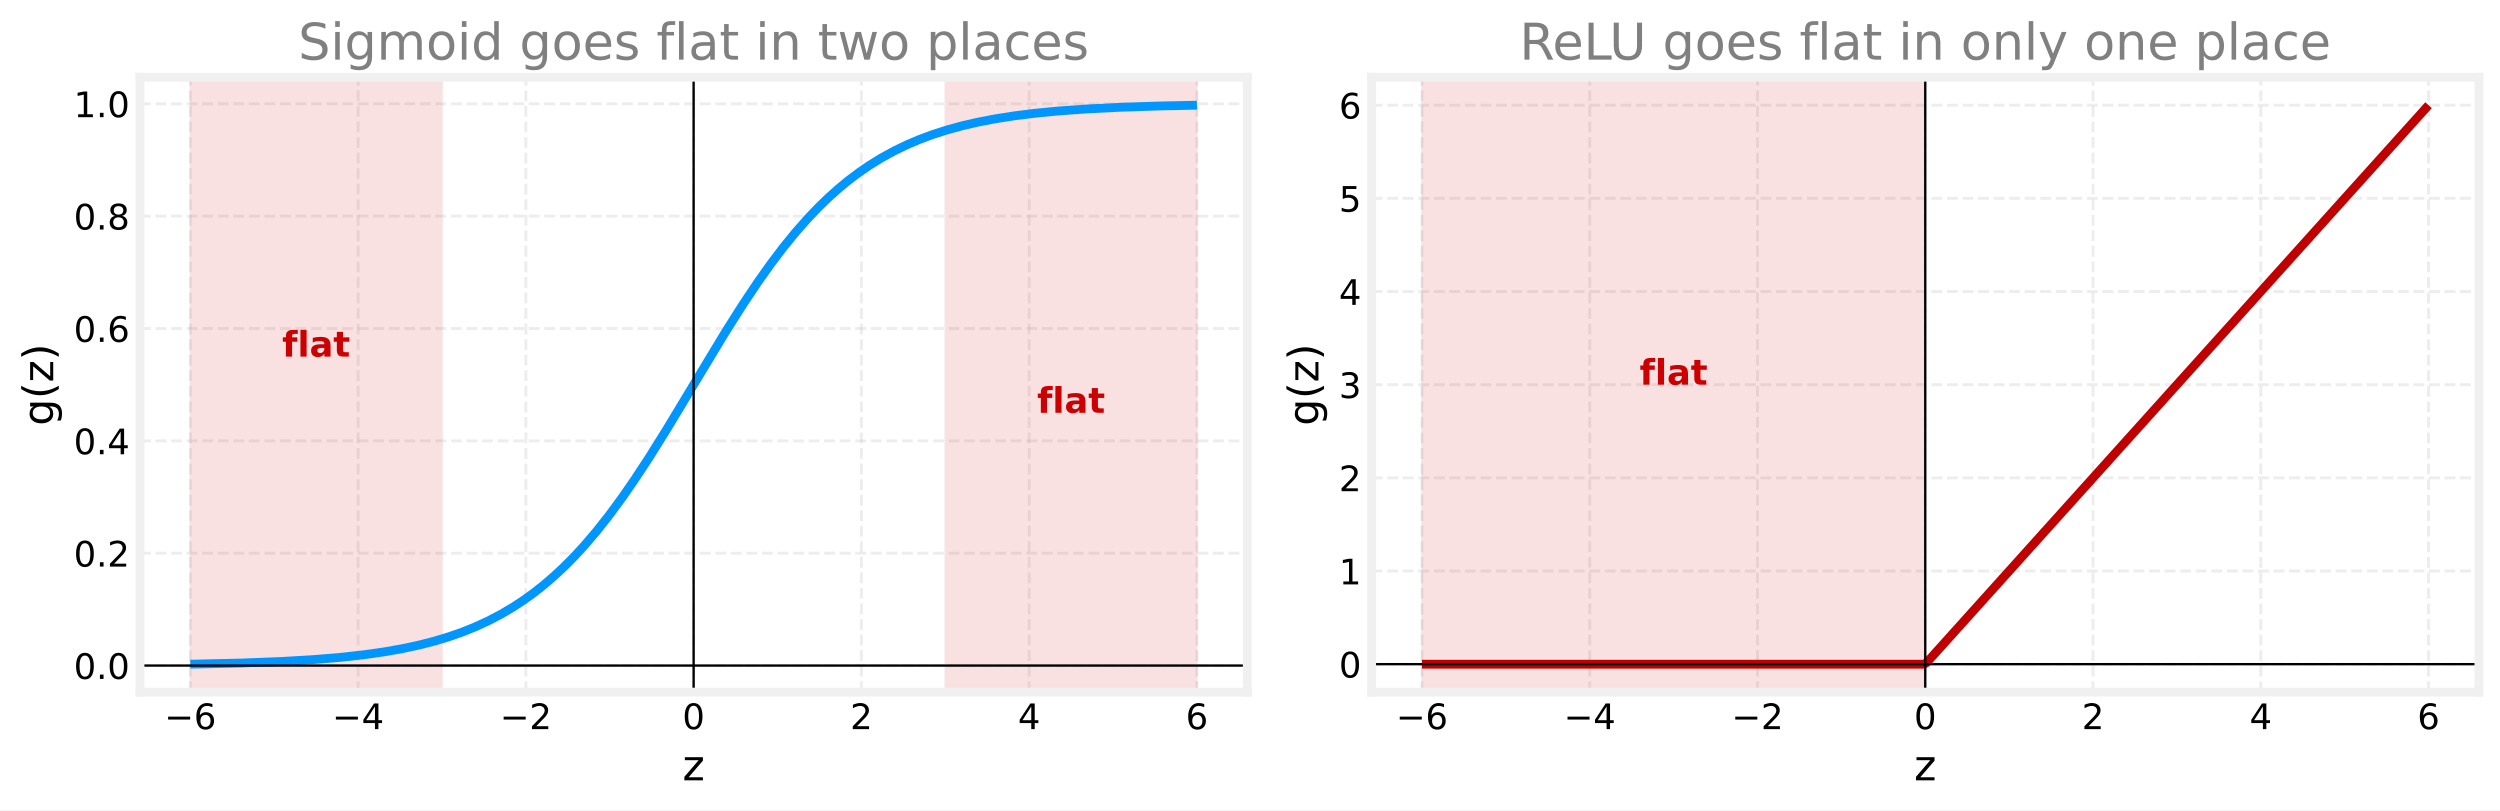
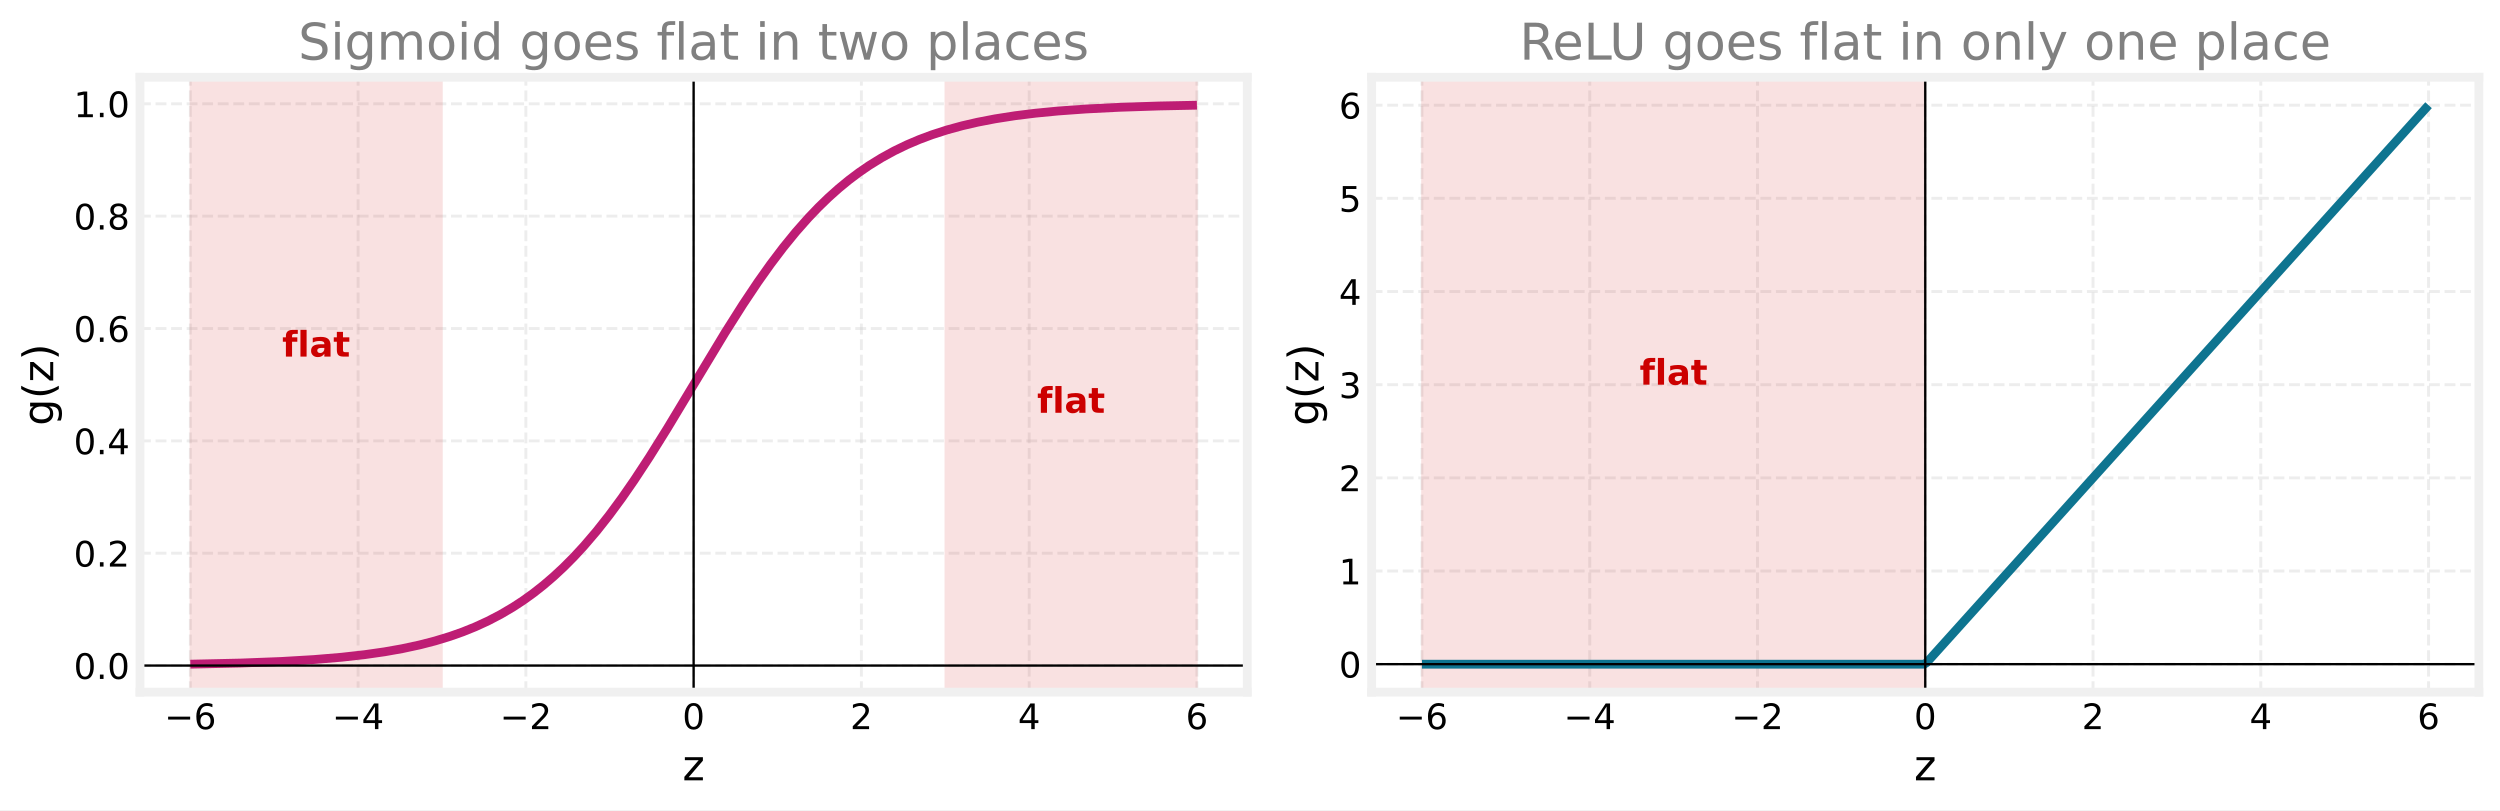
<svg xmlns="http://www.w3.org/2000/svg" xmlns:xlink="http://www.w3.org/1999/xlink" width="852.125pt" height="276.16pt" viewBox="0 0 852.125 276.16" version="1.1">
  <defs>
    <style type="text/css">*{stroke-linejoin: round; stroke-linecap: butt}</style>
  </defs>
  <g id="figure_1">
    <g id="patch_1">
      <path d="M 0 276.16  L 852.125 276.16  L 852.125 0  L 0 0  z " style="fill: #ffffff" />
    </g>
    <g id="axes_1">
      <g id="patch_2">
        <path d="M 47.72 235.91  L 425.124 235.91  L 425.124 26.33  L 47.72 26.33  z " style="fill: #ffffff" />
      </g>
      <g id="matplotlib.axis_1">
        <g id="xtick_1">
          <g id="line2d_1">
-             <path d="M 64.875 235.91  L 64.875 26.33  " clip-path="url(#pe3b5e16423)" style="fill: none; stroke-dasharray: 3.7,1.6; stroke-dashoffset: 0; stroke: #cbcbcb; stroke-opacity: 0.35" />
+             <path d="M 64.875 235.91  L 64.875 26.33  " clip-path="url(#p04b7f14008)" style="fill: none; stroke-dasharray: 3.7,1.6; stroke-dashoffset: 0; stroke: #cbcbcb; stroke-opacity: 0.35" />
          </g>
          <g id="line2d_2" />
          <g id="text_1">
            <g transform="translate(56.02965 248.5282) scale(0.12 -0.12)">
              <defs>
                <path id="DejaVuSans-2212" d="M 678 2272  L 4684 2272  L 4684 1741  L 678 1741  L 678 2272  z " transform="scale(0.015625)" />
                <path id="DejaVuSans-36" d="M 2113 2584  Q 1688 2584 1439 2293  Q 1191 2003 1191 1497  Q 1191 994 1439 701  Q 1688 409 2113 409  Q 2538 409 2786 701  Q 3034 994 3034 1497  Q 3034 2003 2786 2293  Q 2538 2584 2113 2584  z M 3366 4563  L 3366 3988  Q 3128 4100 2886 4159  Q 2644 4219 2406 4219  Q 1781 4219 1451 3797  Q 1122 3375 1075 2522  Q 1259 2794 1537 2939  Q 1816 3084 2150 3084  Q 2853 3084 3261 2657  Q 3669 2231 3669 1497  Q 3669 778 3244 343  Q 2819 -91 2113 -91  Q 1303 -91 875 529  Q 447 1150 447 2328  Q 447 3434 972 4092  Q 1497 4750 2381 4750  Q 2619 4750 2861 4703  Q 3103 4656 3366 4563  z " transform="scale(0.015625)" />
              </defs>
              <use xlink:href="#DejaVuSans-2212" />
              <use xlink:href="#DejaVuSans-36" transform="translate(83.78906 0)" />
            </g>
          </g>
        </g>
        <g id="xtick_2">
          <g id="line2d_3">
-             <path d="M 122.057 235.91  L 122.057 26.33  " clip-path="url(#pe3b5e16423)" style="fill: none; stroke-dasharray: 3.7,1.6; stroke-dashoffset: 0; stroke: #cbcbcb; stroke-opacity: 0.35" />
+             <path d="M 122.057 235.91  L 122.057 26.33  " clip-path="url(#p04b7f14008)" style="fill: none; stroke-dasharray: 3.7,1.6; stroke-dashoffset: 0; stroke: #cbcbcb; stroke-opacity: 0.35" />
          </g>
          <g id="line2d_4" />
          <g id="text_2">
            <g transform="translate(113.212 248.5282) scale(0.12 -0.12)">
              <defs>
                <path id="DejaVuSans-34" d="M 2419 4116  L 825 1625  L 2419 1625  L 2419 4116  z M 2253 4666  L 3047 4666  L 3047 1625  L 3713 1625  L 3713 1100  L 3047 1100  L 3047 0  L 2419 0  L 2419 1100  L 313 1100  L 313 1709  L 2253 4666  z " transform="scale(0.015625)" />
              </defs>
              <use xlink:href="#DejaVuSans-2212" />
              <use xlink:href="#DejaVuSans-34" transform="translate(83.78906 0)" />
            </g>
          </g>
        </g>
        <g id="xtick_3">
          <g id="line2d_5">
-             <path d="M 179.24 235.91  L 179.24 26.33  " clip-path="url(#pe3b5e16423)" style="fill: none; stroke-dasharray: 3.7,1.6; stroke-dashoffset: 0; stroke: #cbcbcb; stroke-opacity: 0.35" />
+             <path d="M 179.24 235.91  L 179.24 26.33  " clip-path="url(#p04b7f14008)" style="fill: none; stroke-dasharray: 3.7,1.6; stroke-dashoffset: 0; stroke: #cbcbcb; stroke-opacity: 0.35" />
          </g>
          <g id="line2d_6" />
          <g id="text_3">
            <g transform="translate(170.3944 248.5282) scale(0.12 -0.12)">
              <defs>
                <path id="DejaVuSans-32" d="M 1228 531  L 3431 531  L 3431 0  L 469 0  L 469 531  Q 828 903 1448 1529  Q 2069 2156 2228 2338  Q 2531 2678 2651 2914  Q 2772 3150 2772 3378  Q 2772 3750 2511 3984  Q 2250 4219 1831 4219  Q 1534 4219 1204 4116  Q 875 4013 500 3803  L 500 4441  Q 881 4594 1212 4672  Q 1544 4750 1819 4750  Q 2544 4750 2975 4387  Q 3406 4025 3406 3419  Q 3406 3131 3298 2873  Q 3191 2616 2906 2266  Q 2828 2175 2409 1742  Q 1991 1309 1228 531  z " transform="scale(0.015625)" />
              </defs>
              <use xlink:href="#DejaVuSans-2212" />
              <use xlink:href="#DejaVuSans-32" transform="translate(83.78906 0)" />
            </g>
          </g>
        </g>
        <g id="xtick_4">
          <g id="line2d_7">
-             <path d="M 236.422 235.91  L 236.422 26.33  " clip-path="url(#pe3b5e16423)" style="fill: none; stroke-dasharray: 3.7,1.6; stroke-dashoffset: 0; stroke: #cbcbcb; stroke-opacity: 0.35" />
+             <path d="M 236.422 235.91  L 236.422 26.33  " clip-path="url(#p04b7f14008)" style="fill: none; stroke-dasharray: 3.7,1.6; stroke-dashoffset: 0; stroke: #cbcbcb; stroke-opacity: 0.35" />
          </g>
          <g id="line2d_8" />
          <g id="text_4">
            <g transform="translate(232.6046 248.5282) scale(0.12 -0.12)">
              <defs>
                <path id="DejaVuSans-30" d="M 2034 4250  Q 1547 4250 1301 3770  Q 1056 3291 1056 2328  Q 1056 1369 1301 889  Q 1547 409 2034 409  Q 2525 409 2770 889  Q 3016 1369 3016 2328  Q 3016 3291 2770 3770  Q 2525 4250 2034 4250  z M 2034 4750  Q 2819 4750 3233 4129  Q 3647 3509 3647 2328  Q 3647 1150 3233 529  Q 2819 -91 2034 -91  Q 1250 -91 836 529  Q 422 1150 422 2328  Q 422 3509 836 4129  Q 1250 4750 2034 4750  z " transform="scale(0.015625)" />
              </defs>
              <use xlink:href="#DejaVuSans-30" />
            </g>
          </g>
        </g>
        <g id="xtick_5">
          <g id="line2d_9">
-             <path d="M 293.605 235.91  L 293.605 26.33  " clip-path="url(#pe3b5e16423)" style="fill: none; stroke-dasharray: 3.7,1.6; stroke-dashoffset: 0; stroke: #cbcbcb; stroke-opacity: 0.35" />
+             <path d="M 293.605 235.91  L 293.605 26.33  " clip-path="url(#p04b7f14008)" style="fill: none; stroke-dasharray: 3.7,1.6; stroke-dashoffset: 0; stroke: #cbcbcb; stroke-opacity: 0.35" />
          </g>
          <g id="line2d_10" />
          <g id="text_5">
            <g transform="translate(289.787 248.5282) scale(0.12 -0.12)">
              <use xlink:href="#DejaVuSans-32" />
            </g>
          </g>
        </g>
        <g id="xtick_6">
          <g id="line2d_11">
-             <path d="M 350.787 235.91  L 350.787 26.33  " clip-path="url(#pe3b5e16423)" style="fill: none; stroke-dasharray: 3.7,1.6; stroke-dashoffset: 0; stroke: #cbcbcb; stroke-opacity: 0.35" />
+             <path d="M 350.787 235.91  L 350.787 26.33  " clip-path="url(#p04b7f14008)" style="fill: none; stroke-dasharray: 3.7,1.6; stroke-dashoffset: 0; stroke: #cbcbcb; stroke-opacity: 0.35" />
          </g>
          <g id="line2d_12" />
          <g id="text_6">
            <g transform="translate(346.9694 248.5282) scale(0.12 -0.12)">
              <use xlink:href="#DejaVuSans-34" />
            </g>
          </g>
        </g>
        <g id="xtick_7">
          <g id="line2d_13">
-             <path d="M 407.969 235.91  L 407.969 26.33  " clip-path="url(#pe3b5e16423)" style="fill: none; stroke-dasharray: 3.7,1.6; stroke-dashoffset: 0; stroke: #cbcbcb; stroke-opacity: 0.35" />
+             <path d="M 407.969 235.91  L 407.969 26.33  " clip-path="url(#p04b7f14008)" style="fill: none; stroke-dasharray: 3.7,1.6; stroke-dashoffset: 0; stroke: #cbcbcb; stroke-opacity: 0.35" />
          </g>
          <g id="line2d_14" />
          <g id="text_7">
            <g transform="translate(404.1518 248.5282) scale(0.12 -0.12)">
              <use xlink:href="#DejaVuSans-36" />
            </g>
          </g>
        </g>
        <g id="text_8">
          <g transform="translate(232.6432 265.9656) scale(0.144 -0.144)">
            <defs>
              <path id="DejaVuSans-7a" d="M 353 3500  L 3084 3500  L 3084 2975  L 922 459  L 3084 459  L 3084 0  L 275 0  L 275 525  L 2438 3041  L 353 3041  L 353 3500  z " transform="scale(0.015625)" />
            </defs>
            <use xlink:href="#DejaVuSans-7a" />
          </g>
        </g>
      </g>
      <g id="matplotlib.axis_2">
        <g id="ytick_1">
          <g id="line2d_15">
-             <path d="M 47.72 226.857  L 425.124 226.857  " clip-path="url(#pe3b5e16423)" style="fill: none; stroke-dasharray: 3.7,1.6; stroke-dashoffset: 0; stroke: #cbcbcb; stroke-opacity: 0.35" />
+             <path d="M 47.72 226.857  L 425.124 226.857  " clip-path="url(#p04b7f14008)" style="fill: none; stroke-dasharray: 3.7,1.6; stroke-dashoffset: 0; stroke: #cbcbcb; stroke-opacity: 0.35" />
          </g>
          <g id="line2d_16" />
          <g id="text_9">
            <g transform="translate(25.1365 231.4162) scale(0.12 -0.12)">
              <defs>
                <path id="DejaVuSans-2e" d="M 684 794  L 1344 794  L 1344 0  L 684 0  L 684 794  z " transform="scale(0.015625)" />
              </defs>
              <use xlink:href="#DejaVuSans-30" />
              <use xlink:href="#DejaVuSans-2e" transform="translate(63.62305 0)" />
              <use xlink:href="#DejaVuSans-30" transform="translate(95.41016 0)" />
            </g>
          </g>
        </g>
        <g id="ytick_2">
          <g id="line2d_17">
-             <path d="M 47.72 188.562  L 425.124 188.562  " clip-path="url(#pe3b5e16423)" style="fill: none; stroke-dasharray: 3.7,1.6; stroke-dashoffset: 0; stroke: #cbcbcb; stroke-opacity: 0.35" />
+             <path d="M 47.72 188.562  L 425.124 188.562  " clip-path="url(#p04b7f14008)" style="fill: none; stroke-dasharray: 3.7,1.6; stroke-dashoffset: 0; stroke: #cbcbcb; stroke-opacity: 0.35" />
          </g>
          <g id="line2d_18" />
          <g id="text_10">
            <g transform="translate(25.1365 193.1214) scale(0.12 -0.12)">
              <use xlink:href="#DejaVuSans-30" />
              <use xlink:href="#DejaVuSans-2e" transform="translate(63.62305 0)" />
              <use xlink:href="#DejaVuSans-32" transform="translate(95.41016 0)" />
            </g>
          </g>
        </g>
        <g id="ytick_3">
          <g id="line2d_19">
-             <path d="M 47.72 150.268  L 425.124 150.268  " clip-path="url(#pe3b5e16423)" style="fill: none; stroke-dasharray: 3.7,1.6; stroke-dashoffset: 0; stroke: #cbcbcb; stroke-opacity: 0.35" />
+             <path d="M 47.72 150.268  L 425.124 150.268  " clip-path="url(#p04b7f14008)" style="fill: none; stroke-dasharray: 3.7,1.6; stroke-dashoffset: 0; stroke: #cbcbcb; stroke-opacity: 0.35" />
          </g>
          <g id="line2d_20" />
          <g id="text_11">
            <g transform="translate(25.1365 154.8266) scale(0.12 -0.12)">
              <use xlink:href="#DejaVuSans-30" />
              <use xlink:href="#DejaVuSans-2e" transform="translate(63.62305 0)" />
              <use xlink:href="#DejaVuSans-34" transform="translate(95.41016 0)" />
            </g>
          </g>
        </g>
        <g id="ytick_4">
          <g id="line2d_21">
-             <path d="M 47.72 111.973  L 425.124 111.973  " clip-path="url(#pe3b5e16423)" style="fill: none; stroke-dasharray: 3.7,1.6; stroke-dashoffset: 0; stroke: #cbcbcb; stroke-opacity: 0.35" />
+             <path d="M 47.72 111.973  L 425.124 111.973  " clip-path="url(#p04b7f14008)" style="fill: none; stroke-dasharray: 3.7,1.6; stroke-dashoffset: 0; stroke: #cbcbcb; stroke-opacity: 0.35" />
          </g>
          <g id="line2d_22" />
          <g id="text_12">
            <g transform="translate(25.1365 116.5317) scale(0.12 -0.12)">
              <use xlink:href="#DejaVuSans-30" />
              <use xlink:href="#DejaVuSans-2e" transform="translate(63.62305 0)" />
              <use xlink:href="#DejaVuSans-36" transform="translate(95.41016 0)" />
            </g>
          </g>
        </g>
        <g id="ytick_5">
          <g id="line2d_23">
-             <path d="M 47.72 73.678  L 425.124 73.678  " clip-path="url(#pe3b5e16423)" style="fill: none; stroke-dasharray: 3.7,1.6; stroke-dashoffset: 0; stroke: #cbcbcb; stroke-opacity: 0.35" />
+             <path d="M 47.72 73.678  L 425.124 73.678  " clip-path="url(#p04b7f14008)" style="fill: none; stroke-dasharray: 3.7,1.6; stroke-dashoffset: 0; stroke: #cbcbcb; stroke-opacity: 0.35" />
          </g>
          <g id="line2d_24" />
          <g id="text_13">
            <g transform="translate(25.1365 78.23691) scale(0.12 -0.12)">
              <defs>
                <path id="DejaVuSans-38" d="M 2034 2216  Q 1584 2216 1326 1975  Q 1069 1734 1069 1313  Q 1069 891 1326 650  Q 1584 409 2034 409  Q 2484 409 2743 651  Q 3003 894 3003 1313  Q 3003 1734 2745 1975  Q 2488 2216 2034 2216  z M 1403 2484  Q 997 2584 770 2862  Q 544 3141 544 3541  Q 544 4100 942 4425  Q 1341 4750 2034 4750  Q 2731 4750 3128 4425  Q 3525 4100 3525 3541  Q 3525 3141 3298 2862  Q 3072 2584 2669 2484  Q 3125 2378 3379 2068  Q 3634 1759 3634 1313  Q 3634 634 3220 271  Q 2806 -91 2034 -91  Q 1263 -91 848 271  Q 434 634 434 1313  Q 434 1759 690 2068  Q 947 2378 1403 2484  z M 1172 3481  Q 1172 3119 1398 2916  Q 1625 2713 2034 2713  Q 2441 2713 2670 2916  Q 2900 3119 2900 3481  Q 2900 3844 2670 4047  Q 2441 4250 2034 4250  Q 1625 4250 1398 4047  Q 1172 3844 1172 3481  z " transform="scale(0.015625)" />
              </defs>
              <use xlink:href="#DejaVuSans-30" />
              <use xlink:href="#DejaVuSans-2e" transform="translate(63.62305 0)" />
              <use xlink:href="#DejaVuSans-38" transform="translate(95.41016 0)" />
            </g>
          </g>
        </g>
        <g id="ytick_6">
          <g id="line2d_25">
-             <path d="M 47.72 35.383  L 425.124 35.383  " clip-path="url(#pe3b5e16423)" style="fill: none; stroke-dasharray: 3.7,1.6; stroke-dashoffset: 0; stroke: #cbcbcb; stroke-opacity: 0.35" />
+             <path d="M 47.72 35.383  L 425.124 35.383  " clip-path="url(#p04b7f14008)" style="fill: none; stroke-dasharray: 3.7,1.6; stroke-dashoffset: 0; stroke: #cbcbcb; stroke-opacity: 0.35" />
          </g>
          <g id="line2d_26" />
          <g id="text_14">
            <g transform="translate(25.1365 39.94208) scale(0.12 -0.12)">
              <defs>
                <path id="DejaVuSans-31" d="M 794 531  L 1825 531  L 1825 4091  L 703 3866  L 703 4441  L 1819 4666  L 2450 4666  L 2450 531  L 3481 531  L 3481 0  L 794 0  L 794 531  z " transform="scale(0.015625)" />
              </defs>
              <use xlink:href="#DejaVuSans-31" />
              <use xlink:href="#DejaVuSans-2e" transform="translate(63.62305 0)" />
              <use xlink:href="#DejaVuSans-30" transform="translate(95.41016 0)" />
            </g>
          </g>
        </g>
        <g id="text_15">
          <g transform="translate(18.14175 145.0881) rotate(-90) scale(0.144 -0.144)">
            <defs>
              <path id="DejaVuSans-67" d="M 2906 1791  Q 2906 2416 2648 2759  Q 2391 3103 1925 3103  Q 1463 3103 1205 2759  Q 947 2416 947 1791  Q 947 1169 1205 825  Q 1463 481 1925 481  Q 2391 481 2648 825  Q 2906 1169 2906 1791  z M 3481 434  Q 3481 -459 3084 -895  Q 2688 -1331 1869 -1331  Q 1566 -1331 1297 -1286  Q 1028 -1241 775 -1147  L 775 -588  Q 1028 -725 1275 -790  Q 1522 -856 1778 -856  Q 2344 -856 2625 -561  Q 2906 -266 2906 331  L 2906 616  Q 2728 306 2450 153  Q 2172 0 1784 0  Q 1141 0 747 490  Q 353 981 353 1791  Q 353 2603 747 3093  Q 1141 3584 1784 3584  Q 2172 3584 2450 3431  Q 2728 3278 2906 2969  L 2906 3500  L 3481 3500  L 3481 434  z " transform="scale(0.015625)" />
              <path id="DejaVuSans-28" d="M 1984 4856  Q 1566 4138 1362 3434  Q 1159 2731 1159 2009  Q 1159 1288 1364 580  Q 1569 -128 1984 -844  L 1484 -844  Q 1016 -109 783 600  Q 550 1309 550 2009  Q 550 2706 781 3412  Q 1013 4119 1484 4856  L 1984 4856  z " transform="scale(0.015625)" />
              <path id="DejaVuSans-29" d="M 513 4856  L 1013 4856  Q 1481 4119 1714 3412  Q 1947 2706 1947 2009  Q 1947 1309 1714 600  Q 1481 -109 1013 -844  L 513 -844  Q 928 -128 1133 580  Q 1338 1288 1338 2009  Q 1338 2731 1133 3434  Q 928 4138 513 4856  z " transform="scale(0.015625)" />
            </defs>
            <use xlink:href="#DejaVuSans-67" />
            <use xlink:href="#DejaVuSans-28" transform="translate(63.47656 0)" />
            <use xlink:href="#DejaVuSans-7a" transform="translate(102.4902 0)" />
            <use xlink:href="#DejaVuSans-29" transform="translate(154.9805 0)" />
          </g>
        </g>
      </g>
      <g id="patch_3">
-         <path d="M 64.875 235.91  L 150.649 235.91  L 150.649 26.33  L 64.875 26.33  z " clip-path="url(#pe3b5e16423)" style="fill: #cc0000; opacity: 0.12; stroke: #cc0000; stroke-width: 0.5; stroke-linejoin: miter" />
+         <path d="M 64.875 235.91  L 150.649 235.91  L 150.649 26.33  L 64.875 26.33  z " clip-path="url(#p04b7f14008)" style="fill: #cc0000; opacity: 0.12; stroke: #cc0000; stroke-width: 0.5; stroke-linejoin: miter" />
      </g>
      <g id="patch_4">
-         <path d="M 322.196 235.91  L 407.969 235.91  L 407.969 26.33  L 322.196 26.33  z " clip-path="url(#pe3b5e16423)" style="fill: #cc0000; opacity: 0.12; stroke: #cc0000; stroke-width: 0.5; stroke-linejoin: miter" />
+         <path d="M 322.196 235.91  L 407.969 235.91  L 407.969 26.33  L 322.196 26.33  z " clip-path="url(#p04b7f14008)" style="fill: #cc0000; opacity: 0.12; stroke: #cc0000; stroke-width: 0.5; stroke-linejoin: miter" />
      </g>
      <g id="line2d_27">
-         <path d="M 64.875 226.384  L 82.073 225.995  L 95.831 225.466  L 107.009 224.808  L 116.468 224.016  L 124.207 223.15  L 131.086 222.166  L 137.105 221.099  L 143.125 219.8  L 148.284 218.466  L 153.443 216.892  L 157.743 215.372  L 162.042 213.637  L 166.341 211.663  L 170.641 209.421  L 174.94 206.887  L 178.38 204.631  L 181.819 202.156  L 185.259 199.45  L 188.698 196.502  L 192.138 193.301  L 195.578 189.841  L 199.017 186.116  L 203.317 181.085  L 207.616 175.644  L 211.915 169.81  L 216.215 163.611  L 221.374 155.748  L 227.393 146.112  L 235.992 131.84  L 247.171 113.333  L 253.19 103.825  L 258.349 96.108  L 262.649 90.051  L 266.948 84.371  L 271.247 79.093  L 275.547 74.228  L 278.986 70.636  L 282.426 67.306  L 285.866 64.233  L 289.305 61.408  L 292.745 58.819  L 296.184 56.455  L 300.484 53.796  L 304.783 51.441  L 309.082 49.362  L 313.382 47.535  L 317.681 45.931  L 322.841 44.271  L 328 42.861  L 333.159 41.667  L 339.178 40.506  L 346.058 39.433  L 352.937 38.582  L 360.676 37.833  L 370.134 37.149  L 381.313 36.581  L 395.071 36.125  L 407.969 35.856  L 407.969 35.856  " clip-path="url(#pe3b5e16423)" style="fill: none; stroke: #0096ff; stroke-width: 3" />
+         <path d="M 64.875 226.384  L 82.073 225.995  L 95.831 225.466  L 107.009 224.808  L 116.468 224.016  L 124.207 223.15  L 131.086 222.166  L 137.105 221.099  L 143.125 219.8  L 148.284 218.466  L 153.443 216.892  L 157.743 215.372  L 162.042 213.637  L 166.341 211.663  L 170.641 209.421  L 174.94 206.887  L 178.38 204.631  L 181.819 202.156  L 185.259 199.45  L 188.698 196.502  L 192.138 193.301  L 195.578 189.841  L 199.017 186.116  L 203.317 181.085  L 207.616 175.644  L 211.915 169.81  L 216.215 163.611  L 221.374 155.748  L 227.393 146.112  L 235.992 131.84  L 247.171 113.333  L 253.19 103.825  L 258.349 96.108  L 262.649 90.051  L 266.948 84.371  L 271.247 79.093  L 275.547 74.228  L 278.986 70.636  L 282.426 67.306  L 285.866 64.233  L 289.305 61.408  L 292.745 58.819  L 296.184 56.455  L 300.484 53.796  L 304.783 51.441  L 309.082 49.362  L 313.382 47.535  L 317.681 45.931  L 322.841 44.271  L 328 42.861  L 333.159 41.667  L 339.178 40.506  L 346.058 39.433  L 352.937 38.582  L 360.676 37.833  L 370.134 37.149  L 381.313 36.581  L 395.071 36.125  L 407.969 35.856  L 407.969 35.856  " clip-path="url(#p04b7f14008)" style="fill: none; stroke: #be1d74; stroke-width: 3" />
      </g>
      <g id="line2d_28">
-         <path d="M 47.72 226.857  L 425.124 226.857  " clip-path="url(#pe3b5e16423)" style="fill: none; stroke: #000000; stroke-width: 0.8" />
+         <path d="M 47.72 226.857  L 425.124 226.857  " clip-path="url(#p04b7f14008)" style="fill: none; stroke: #000000; stroke-width: 0.8" />
      </g>
      <g id="line2d_29">
-         <path d="M 236.422 235.91  L 236.422 26.33  " clip-path="url(#pe3b5e16423)" style="fill: none; stroke: #000000; stroke-width: 0.8" />
+         <path d="M 236.422 235.91  L 236.422 26.33  " clip-path="url(#p04b7f14008)" style="fill: none; stroke: #000000; stroke-width: 0.8" />
      </g>
      <g id="patch_5">
        <path d="M 47.72 235.91  L 47.72 26.33  " style="fill: none; stroke: #f0f0f0; stroke-width: 3; stroke-linejoin: miter; stroke-linecap: square" />
      </g>
      <g id="patch_6">
        <path d="M 425.124 235.91  L 425.124 26.33  " style="fill: none; stroke: #f0f0f0; stroke-width: 3; stroke-linejoin: miter; stroke-linecap: square" />
      </g>
      <g id="patch_7">
        <path d="M 47.72 235.91  L 425.124 235.91  " style="fill: none; stroke: #f0f0f0; stroke-width: 3; stroke-linejoin: miter; stroke-linecap: square" />
      </g>
      <g id="patch_8">
        <path d="M 47.72 26.33  L 425.124 26.33  " style="fill: none; stroke: #f0f0f0; stroke-width: 3; stroke-linejoin: miter; stroke-linecap: square" />
      </g>
      <g id="text_16">
        <g style="fill: #cc0000" transform="translate(96.17801 121.5464) scale(0.12 -0.12)">
          <defs>
            <path id="DejaVuSans-Bold-66" d="M 2841 4863  L 2841 4128  L 2222 4128  Q 1984 4128 1890 4042  Q 1797 3956 1797 3744  L 1797 3500  L 2753 3500  L 2753 2700  L 1797 2700  L 1797 0  L 678 0  L 678 2700  L 122 2700  L 122 3500  L 678 3500  L 678 3744  Q 678 4316 997 4589  Q 1316 4863 1984 4863  L 2841 4863  z " transform="scale(0.015625)" />
            <path id="DejaVuSans-Bold-6c" d="M 538 4863  L 1656 4863  L 1656 0  L 538 0  L 538 4863  z " transform="scale(0.015625)" />
            <path id="DejaVuSans-Bold-61" d="M 2106 1575  Q 1756 1575 1579 1456  Q 1403 1338 1403 1106  Q 1403 894 1545 773  Q 1688 653 1941 653  Q 2256 653 2472 879  Q 2688 1106 2688 1447  L 2688 1575  L 2106 1575  z M 3816 1997  L 3816 0  L 2688 0  L 2688 519  Q 2463 200 2181 54  Q 1900 -91 1497 -91  Q 953 -91 614 226  Q 275 544 275 1050  Q 275 1666 698 1953  Q 1122 2241 2028 2241  L 2688 2241  L 2688 2328  Q 2688 2594 2478 2717  Q 2269 2841 1825 2841  Q 1466 2841 1156 2769  Q 847 2697 581 2553  L 581 3406  Q 941 3494 1303 3539  Q 1666 3584 2028 3584  Q 2975 3584 3395 3211  Q 3816 2838 3816 1997  z " transform="scale(0.015625)" />
            <path id="DejaVuSans-Bold-74" d="M 1759 4494  L 1759 3500  L 2913 3500  L 2913 2700  L 1759 2700  L 1759 1216  Q 1759 972 1856 886  Q 1953 800 2241 800  L 2816 800  L 2816 0  L 1856 0  Q 1194 0 917 276  Q 641 553 641 1216  L 641 2700  L 84 2700  L 84 3500  L 641 3500  L 641 4494  L 1759 4494  z " transform="scale(0.015625)" />
          </defs>
          <use xlink:href="#DejaVuSans-Bold-66" />
          <use xlink:href="#DejaVuSans-Bold-6c" transform="translate(43.50586 0)" />
          <use xlink:href="#DejaVuSans-Bold-61" transform="translate(77.7832 0)" />
          <use xlink:href="#DejaVuSans-Bold-74" transform="translate(145.2637 0)" />
        </g>
      </g>
      <g id="text_17">
        <g style="fill: #cc0000" transform="translate(353.4987 140.6938) scale(0.12 -0.12)">
          <use xlink:href="#DejaVuSans-Bold-66" />
          <use xlink:href="#DejaVuSans-Bold-6c" transform="translate(43.50586 0)" />
          <use xlink:href="#DejaVuSans-Bold-61" transform="translate(77.7832 0)" />
          <use xlink:href="#DejaVuSans-Bold-74" transform="translate(145.2637 0)" />
        </g>
      </g>
      <g id="text_18">
        <g style="fill: #808080" transform="translate(101.6584 20.3301) scale(0.1728 -0.1728)">
          <defs>
            <path id="DejaVuSans-53" d="M 3425 4513  L 3425 3897  Q 3066 4069 2747 4153  Q 2428 4238 2131 4238  Q 1616 4238 1336 4038  Q 1056 3838 1056 3469  Q 1056 3159 1242 3001  Q 1428 2844 1947 2747  L 2328 2669  Q 3034 2534 3370 2195  Q 3706 1856 3706 1288  Q 3706 609 3251 259  Q 2797 -91 1919 -91  Q 1588 -91 1214 -16  Q 841 59 441 206  L 441 856  Q 825 641 1194 531  Q 1563 422 1919 422  Q 2459 422 2753 634  Q 3047 847 3047 1241  Q 3047 1584 2836 1778  Q 2625 1972 2144 2069  L 1759 2144  Q 1053 2284 737 2584  Q 422 2884 422 3419  Q 422 4038 858 4394  Q 1294 4750 2059 4750  Q 2388 4750 2728 4690  Q 3069 4631 3425 4513  z " transform="scale(0.015625)" />
            <path id="DejaVuSans-69" d="M 603 3500  L 1178 3500  L 1178 0  L 603 0  L 603 3500  z M 603 4863  L 1178 4863  L 1178 4134  L 603 4134  L 603 4863  z " transform="scale(0.015625)" />
            <path id="DejaVuSans-6d" d="M 3328 2828  Q 3544 3216 3844 3400  Q 4144 3584 4550 3584  Q 5097 3584 5394 3201  Q 5691 2819 5691 2113  L 5691 0  L 5113 0  L 5113 2094  Q 5113 2597 4934 2840  Q 4756 3084 4391 3084  Q 3944 3084 3684 2787  Q 3425 2491 3425 1978  L 3425 0  L 2847 0  L 2847 2094  Q 2847 2600 2669 2842  Q 2491 3084 2119 3084  Q 1678 3084 1418 2786  Q 1159 2488 1159 1978  L 1159 0  L 581 0  L 581 3500  L 1159 3500  L 1159 2956  Q 1356 3278 1631 3431  Q 1906 3584 2284 3584  Q 2666 3584 2933 3390  Q 3200 3197 3328 2828  z " transform="scale(0.015625)" />
            <path id="DejaVuSans-6f" d="M 1959 3097  Q 1497 3097 1228 2736  Q 959 2375 959 1747  Q 959 1119 1226 758  Q 1494 397 1959 397  Q 2419 397 2687 759  Q 2956 1122 2956 1747  Q 2956 2369 2687 2733  Q 2419 3097 1959 3097  z M 1959 3584  Q 2709 3584 3137 3096  Q 3566 2609 3566 1747  Q 3566 888 3137 398  Q 2709 -91 1959 -91  Q 1206 -91 779 398  Q 353 888 353 1747  Q 353 2609 779 3096  Q 1206 3584 1959 3584  z " transform="scale(0.015625)" />
            <path id="DejaVuSans-64" d="M 2906 2969  L 2906 4863  L 3481 4863  L 3481 0  L 2906 0  L 2906 525  Q 2725 213 2448 61  Q 2172 -91 1784 -91  Q 1150 -91 751 415  Q 353 922 353 1747  Q 353 2572 751 3078  Q 1150 3584 1784 3584  Q 2172 3584 2448 3432  Q 2725 3281 2906 2969  z M 947 1747  Q 947 1113 1208 752  Q 1469 391 1925 391  Q 2381 391 2643 752  Q 2906 1113 2906 1747  Q 2906 2381 2643 2742  Q 2381 3103 1925 3103  Q 1469 3103 1208 2742  Q 947 2381 947 1747  z " transform="scale(0.015625)" />
            <path id="DejaVuSans-20" transform="scale(0.015625)" />
            <path id="DejaVuSans-65" d="M 3597 1894  L 3597 1613  L 953 1613  Q 991 1019 1311 708  Q 1631 397 2203 397  Q 2534 397 2845 478  Q 3156 559 3463 722  L 3463 178  Q 3153 47 2828 -22  Q 2503 -91 2169 -91  Q 1331 -91 842 396  Q 353 884 353 1716  Q 353 2575 817 3079  Q 1281 3584 2069 3584  Q 2775 3584 3186 3129  Q 3597 2675 3597 1894  z M 3022 2063  Q 3016 2534 2758 2815  Q 2500 3097 2075 3097  Q 1594 3097 1305 2825  Q 1016 2553 972 2059  L 3022 2063  z " transform="scale(0.015625)" />
            <path id="DejaVuSans-73" d="M 2834 3397  L 2834 2853  Q 2591 2978 2328 3040  Q 2066 3103 1784 3103  Q 1356 3103 1142 2972  Q 928 2841 928 2578  Q 928 2378 1081 2264  Q 1234 2150 1697 2047  L 1894 2003  Q 2506 1872 2764 1633  Q 3022 1394 3022 966  Q 3022 478 2636 193  Q 2250 -91 1575 -91  Q 1294 -91 989 -36  Q 684 19 347 128  L 347 722  Q 666 556 975 473  Q 1284 391 1588 391  Q 1994 391 2212 530  Q 2431 669 2431 922  Q 2431 1156 2273 1281  Q 2116 1406 1581 1522  L 1381 1569  Q 847 1681 609 1914  Q 372 2147 372 2553  Q 372 3047 722 3315  Q 1072 3584 1716 3584  Q 2034 3584 2315 3537  Q 2597 3491 2834 3397  z " transform="scale(0.015625)" />
            <path id="DejaVuSans-66" d="M 2375 4863  L 2375 4384  L 1825 4384  Q 1516 4384 1395 4259  Q 1275 4134 1275 3809  L 1275 3500  L 2222 3500  L 2222 3053  L 1275 3053  L 1275 0  L 697 0  L 697 3053  L 147 3053  L 147 3500  L 697 3500  L 697 3744  Q 697 4328 969 4595  Q 1241 4863 1831 4863  L 2375 4863  z " transform="scale(0.015625)" />
            <path id="DejaVuSans-6c" d="M 603 4863  L 1178 4863  L 1178 0  L 603 0  L 603 4863  z " transform="scale(0.015625)" />
            <path id="DejaVuSans-61" d="M 2194 1759  Q 1497 1759 1228 1600  Q 959 1441 959 1056  Q 959 750 1161 570  Q 1363 391 1709 391  Q 2188 391 2477 730  Q 2766 1069 2766 1631  L 2766 1759  L 2194 1759  z M 3341 1997  L 3341 0  L 2766 0  L 2766 531  Q 2569 213 2275 61  Q 1981 -91 1556 -91  Q 1019 -91 701 211  Q 384 513 384 1019  Q 384 1609 779 1909  Q 1175 2209 1959 2209  L 2766 2209  L 2766 2266  Q 2766 2663 2505 2880  Q 2244 3097 1772 3097  Q 1472 3097 1187 3025  Q 903 2953 641 2809  L 641 3341  Q 956 3463 1253 3523  Q 1550 3584 1831 3584  Q 2591 3584 2966 3190  Q 3341 2797 3341 1997  z " transform="scale(0.015625)" />
            <path id="DejaVuSans-74" d="M 1172 4494  L 1172 3500  L 2356 3500  L 2356 3053  L 1172 3053  L 1172 1153  Q 1172 725 1289 603  Q 1406 481 1766 481  L 2356 481  L 2356 0  L 1766 0  Q 1100 0 847 248  Q 594 497 594 1153  L 594 3053  L 172 3053  L 172 3500  L 594 3500  L 594 4494  L 1172 4494  z " transform="scale(0.015625)" />
            <path id="DejaVuSans-6e" d="M 3513 2113  L 3513 0  L 2938 0  L 2938 2094  Q 2938 2591 2744 2837  Q 2550 3084 2163 3084  Q 1697 3084 1428 2787  Q 1159 2491 1159 1978  L 1159 0  L 581 0  L 581 3500  L 1159 3500  L 1159 2956  Q 1366 3272 1645 3428  Q 1925 3584 2291 3584  Q 2894 3584 3203 3211  Q 3513 2838 3513 2113  z " transform="scale(0.015625)" />
            <path id="DejaVuSans-77" d="M 269 3500  L 844 3500  L 1563 769  L 2278 3500  L 2956 3500  L 3675 769  L 4391 3500  L 4966 3500  L 4050 0  L 3372 0  L 2619 2869  L 1863 0  L 1184 0  L 269 3500  z " transform="scale(0.015625)" />
            <path id="DejaVuSans-70" d="M 1159 525  L 1159 -1331  L 581 -1331  L 581 3500  L 1159 3500  L 1159 2969  Q 1341 3281 1617 3432  Q 1894 3584 2278 3584  Q 2916 3584 3314 3078  Q 3713 2572 3713 1747  Q 3713 922 3314 415  Q 2916 -91 2278 -91  Q 1894 -91 1617 61  Q 1341 213 1159 525  z M 3116 1747  Q 3116 2381 2855 2742  Q 2594 3103 2138 3103  Q 1681 3103 1420 2742  Q 1159 2381 1159 1747  Q 1159 1113 1420 752  Q 1681 391 2138 391  Q 2594 391 2855 752  Q 3116 1113 3116 1747  z " transform="scale(0.015625)" />
            <path id="DejaVuSans-63" d="M 3122 3366  L 3122 2828  Q 2878 2963 2633 3030  Q 2388 3097 2138 3097  Q 1578 3097 1268 2742  Q 959 2388 959 1747  Q 959 1106 1268 751  Q 1578 397 2138 397  Q 2388 397 2633 464  Q 2878 531 3122 666  L 3122 134  Q 2881 22 2623 -34  Q 2366 -91 2075 -91  Q 1284 -91 818 406  Q 353 903 353 1747  Q 353 2603 823 3093  Q 1294 3584 2113 3584  Q 2378 3584 2631 3529  Q 2884 3475 3122 3366  z " transform="scale(0.015625)" />
          </defs>
          <use xlink:href="#DejaVuSans-53" />
          <use xlink:href="#DejaVuSans-69" transform="translate(63.47656 0)" />
          <use xlink:href="#DejaVuSans-67" transform="translate(91.25977 0)" />
          <use xlink:href="#DejaVuSans-6d" transform="translate(154.7363 0)" />
          <use xlink:href="#DejaVuSans-6f" transform="translate(252.1484 0)" />
          <use xlink:href="#DejaVuSans-69" transform="translate(313.3301 0)" />
          <use xlink:href="#DejaVuSans-64" transform="translate(341.1133 0)" />
          <use xlink:href="#DejaVuSans-20" transform="translate(404.5898 0)" />
          <use xlink:href="#DejaVuSans-67" transform="translate(436.377 0)" />
          <use xlink:href="#DejaVuSans-6f" transform="translate(499.8535 0)" />
          <use xlink:href="#DejaVuSans-65" transform="translate(561.0352 0)" />
          <use xlink:href="#DejaVuSans-73" transform="translate(622.5586 0)" />
          <use xlink:href="#DejaVuSans-20" transform="translate(674.6582 0)" />
          <use xlink:href="#DejaVuSans-66" transform="translate(706.4453 0)" />
          <use xlink:href="#DejaVuSans-6c" transform="translate(741.6504 0)" />
          <use xlink:href="#DejaVuSans-61" transform="translate(769.4336 0)" />
          <use xlink:href="#DejaVuSans-74" transform="translate(830.7129 0)" />
          <use xlink:href="#DejaVuSans-20" transform="translate(869.9219 0)" />
          <use xlink:href="#DejaVuSans-69" transform="translate(901.709 0)" />
          <use xlink:href="#DejaVuSans-6e" transform="translate(929.4922 0)" />
          <use xlink:href="#DejaVuSans-20" transform="translate(992.8711 0)" />
          <use xlink:href="#DejaVuSans-74" transform="translate(1024.658 0)" />
          <use xlink:href="#DejaVuSans-77" transform="translate(1063.867 0)" />
          <use xlink:href="#DejaVuSans-6f" transform="translate(1145.654 0)" />
          <use xlink:href="#DejaVuSans-20" transform="translate(1206.836 0)" />
          <use xlink:href="#DejaVuSans-70" transform="translate(1238.623 0)" />
          <use xlink:href="#DejaVuSans-6c" transform="translate(1302.1 0)" />
          <use xlink:href="#DejaVuSans-61" transform="translate(1329.883 0)" />
          <use xlink:href="#DejaVuSans-63" transform="translate(1391.162 0)" />
          <use xlink:href="#DejaVuSans-65" transform="translate(1446.143 0)" />
          <use xlink:href="#DejaVuSans-73" transform="translate(1507.666 0)" />
        </g>
      </g>
    </g>
    <g id="axes_2">
      <g id="patch_9">
        <path d="M 467.522 235.91  L 844.925 235.91  L 844.925 26.33  L 467.522 26.33  z " style="fill: #ffffff" />
      </g>
      <g id="matplotlib.axis_3">
        <g id="xtick_8">
          <g id="line2d_30">
-             <path d="M 484.676 235.91  L 484.676 26.33  " clip-path="url(#p4523499203)" style="fill: none; stroke-dasharray: 3.7,1.6; stroke-dashoffset: 0; stroke: #cbcbcb; stroke-opacity: 0.35" />
+             <path d="M 484.676 235.91  L 484.676 26.33  " clip-path="url(#pcd1b4894ca)" style="fill: none; stroke-dasharray: 3.7,1.6; stroke-dashoffset: 0; stroke: #cbcbcb; stroke-opacity: 0.35" />
          </g>
          <g id="line2d_31" />
          <g id="text_19">
            <g transform="translate(475.8309 248.5282) scale(0.12 -0.12)">
              <use xlink:href="#DejaVuSans-2212" />
              <use xlink:href="#DejaVuSans-36" transform="translate(83.78906 0)" />
            </g>
          </g>
        </g>
        <g id="xtick_9">
          <g id="line2d_32">
-             <path d="M 541.859 235.91  L 541.859 26.33  " clip-path="url(#p4523499203)" style="fill: none; stroke-dasharray: 3.7,1.6; stroke-dashoffset: 0; stroke: #cbcbcb; stroke-opacity: 0.35" />
+             <path d="M 541.859 235.91  L 541.859 26.33  " clip-path="url(#pcd1b4894ca)" style="fill: none; stroke-dasharray: 3.7,1.6; stroke-dashoffset: 0; stroke: #cbcbcb; stroke-opacity: 0.35" />
          </g>
          <g id="line2d_33" />
          <g id="text_20">
            <g transform="translate(533.0133 248.5282) scale(0.12 -0.12)">
              <use xlink:href="#DejaVuSans-2212" />
              <use xlink:href="#DejaVuSans-34" transform="translate(83.78906 0)" />
            </g>
          </g>
        </g>
        <g id="xtick_10">
          <g id="line2d_34">
-             <path d="M 599.041 235.91  L 599.041 26.33  " clip-path="url(#p4523499203)" style="fill: none; stroke-dasharray: 3.7,1.6; stroke-dashoffset: 0; stroke: #cbcbcb; stroke-opacity: 0.35" />
+             <path d="M 599.041 235.91  L 599.041 26.33  " clip-path="url(#pcd1b4894ca)" style="fill: none; stroke-dasharray: 3.7,1.6; stroke-dashoffset: 0; stroke: #cbcbcb; stroke-opacity: 0.35" />
          </g>
          <g id="line2d_35" />
          <g id="text_21">
            <g transform="translate(590.1957 248.5282) scale(0.12 -0.12)">
              <use xlink:href="#DejaVuSans-2212" />
              <use xlink:href="#DejaVuSans-32" transform="translate(83.78906 0)" />
            </g>
          </g>
        </g>
        <g id="xtick_11">
          <g id="line2d_36">
-             <path d="M 656.223 235.91  L 656.223 26.33  " clip-path="url(#p4523499203)" style="fill: none; stroke-dasharray: 3.7,1.6; stroke-dashoffset: 0; stroke: #cbcbcb; stroke-opacity: 0.35" />
+             <path d="M 656.223 235.91  L 656.223 26.33  " clip-path="url(#pcd1b4894ca)" style="fill: none; stroke-dasharray: 3.7,1.6; stroke-dashoffset: 0; stroke: #cbcbcb; stroke-opacity: 0.35" />
          </g>
          <g id="line2d_37" />
          <g id="text_22">
            <g transform="translate(652.4059 248.5282) scale(0.12 -0.12)">
              <use xlink:href="#DejaVuSans-30" />
            </g>
          </g>
        </g>
        <g id="xtick_12">
          <g id="line2d_38">
-             <path d="M 713.406 235.91  L 713.406 26.33  " clip-path="url(#p4523499203)" style="fill: none; stroke-dasharray: 3.7,1.6; stroke-dashoffset: 0; stroke: #cbcbcb; stroke-opacity: 0.35" />
+             <path d="M 713.406 235.91  L 713.406 26.33  " clip-path="url(#pcd1b4894ca)" style="fill: none; stroke-dasharray: 3.7,1.6; stroke-dashoffset: 0; stroke: #cbcbcb; stroke-opacity: 0.35" />
          </g>
          <g id="line2d_39" />
          <g id="text_23">
            <g transform="translate(709.5883 248.5282) scale(0.12 -0.12)">
              <use xlink:href="#DejaVuSans-32" />
            </g>
          </g>
        </g>
        <g id="xtick_13">
          <g id="line2d_40">
-             <path d="M 770.588 235.91  L 770.588 26.33  " clip-path="url(#p4523499203)" style="fill: none; stroke-dasharray: 3.7,1.6; stroke-dashoffset: 0; stroke: #cbcbcb; stroke-opacity: 0.35" />
+             <path d="M 770.588 235.91  L 770.588 26.33  " clip-path="url(#pcd1b4894ca)" style="fill: none; stroke-dasharray: 3.7,1.6; stroke-dashoffset: 0; stroke: #cbcbcb; stroke-opacity: 0.35" />
          </g>
          <g id="line2d_41" />
          <g id="text_24">
            <g transform="translate(766.7706 248.5282) scale(0.12 -0.12)">
              <use xlink:href="#DejaVuSans-34" />
            </g>
          </g>
        </g>
        <g id="xtick_14">
          <g id="line2d_42">
-             <path d="M 827.771 235.91  L 827.771 26.33  " clip-path="url(#p4523499203)" style="fill: none; stroke-dasharray: 3.7,1.6; stroke-dashoffset: 0; stroke: #cbcbcb; stroke-opacity: 0.35" />
+             <path d="M 827.771 235.91  L 827.771 26.33  " clip-path="url(#pcd1b4894ca)" style="fill: none; stroke-dasharray: 3.7,1.6; stroke-dashoffset: 0; stroke: #cbcbcb; stroke-opacity: 0.35" />
          </g>
          <g id="line2d_43" />
          <g id="text_25">
            <g transform="translate(823.953 248.5282) scale(0.12 -0.12)">
              <use xlink:href="#DejaVuSans-36" />
            </g>
          </g>
        </g>
        <g id="text_26">
          <g transform="translate(652.4445 265.9656) scale(0.144 -0.144)">
            <use xlink:href="#DejaVuSans-7a" />
          </g>
        </g>
      </g>
      <g id="matplotlib.axis_4">
        <g id="ytick_7">
          <g id="line2d_44">
-             <path d="M 467.522 226.384  L 844.925 226.384  " clip-path="url(#p4523499203)" style="fill: none; stroke-dasharray: 3.7,1.6; stroke-dashoffset: 0; stroke: #cbcbcb; stroke-opacity: 0.35" />
+             <path d="M 467.522 226.384  L 844.925 226.384  " clip-path="url(#pcd1b4894ca)" style="fill: none; stroke-dasharray: 3.7,1.6; stroke-dashoffset: 0; stroke: #cbcbcb; stroke-opacity: 0.35" />
          </g>
          <g id="line2d_45" />
          <g id="text_27">
            <g transform="translate(456.3865 230.9428) scale(0.12 -0.12)">
              <use xlink:href="#DejaVuSans-30" />
            </g>
          </g>
        </g>
        <g id="ytick_8">
          <g id="line2d_46">
-             <path d="M 467.522 194.629  L 844.925 194.629  " clip-path="url(#p4523499203)" style="fill: none; stroke-dasharray: 3.7,1.6; stroke-dashoffset: 0; stroke: #cbcbcb; stroke-opacity: 0.35" />
+             <path d="M 467.522 194.629  L 844.925 194.629  " clip-path="url(#pcd1b4894ca)" style="fill: none; stroke-dasharray: 3.7,1.6; stroke-dashoffset: 0; stroke: #cbcbcb; stroke-opacity: 0.35" />
          </g>
          <g id="line2d_47" />
          <g id="text_28">
            <g transform="translate(456.3865 199.1883) scale(0.12 -0.12)">
              <use xlink:href="#DejaVuSans-31" />
            </g>
          </g>
        </g>
        <g id="ytick_9">
          <g id="line2d_48">
-             <path d="M 467.522 162.875  L 844.925 162.875  " clip-path="url(#p4523499203)" style="fill: none; stroke-dasharray: 3.7,1.6; stroke-dashoffset: 0; stroke: #cbcbcb; stroke-opacity: 0.35" />
+             <path d="M 467.522 162.875  L 844.925 162.875  " clip-path="url(#pcd1b4894ca)" style="fill: none; stroke-dasharray: 3.7,1.6; stroke-dashoffset: 0; stroke: #cbcbcb; stroke-opacity: 0.35" />
          </g>
          <g id="line2d_49" />
          <g id="text_29">
            <g transform="translate(456.3865 167.4337) scale(0.12 -0.12)">
              <use xlink:href="#DejaVuSans-32" />
            </g>
          </g>
        </g>
        <g id="ytick_10">
          <g id="line2d_50">
-             <path d="M 467.522 131.12  L 844.925 131.12  " clip-path="url(#p4523499203)" style="fill: none; stroke-dasharray: 3.7,1.6; stroke-dashoffset: 0; stroke: #cbcbcb; stroke-opacity: 0.35" />
+             <path d="M 467.522 131.12  L 844.925 131.12  " clip-path="url(#pcd1b4894ca)" style="fill: none; stroke-dasharray: 3.7,1.6; stroke-dashoffset: 0; stroke: #cbcbcb; stroke-opacity: 0.35" />
          </g>
          <g id="line2d_51" />
          <g id="text_30">
            <g transform="translate(456.3865 135.6792) scale(0.12 -0.12)">
              <defs>
                <path id="DejaVuSans-33" d="M 2597 2516  Q 3050 2419 3304 2112  Q 3559 1806 3559 1356  Q 3559 666 3084 287  Q 2609 -91 1734 -91  Q 1441 -91 1130 -33  Q 819 25 488 141  L 488 750  Q 750 597 1062 519  Q 1375 441 1716 441  Q 2309 441 2620 675  Q 2931 909 2931 1356  Q 2931 1769 2642 2001  Q 2353 2234 1838 2234  L 1294 2234  L 1294 2753  L 1863 2753  Q 2328 2753 2575 2939  Q 2822 3125 2822 3475  Q 2822 3834 2567 4026  Q 2313 4219 1838 4219  Q 1578 4219 1281 4162  Q 984 4106 628 3988  L 628 4550  Q 988 4650 1302 4700  Q 1616 4750 1894 4750  Q 2613 4750 3031 4423  Q 3450 4097 3450 3541  Q 3450 3153 3228 2886  Q 3006 2619 2597 2516  z " transform="scale(0.015625)" />
              </defs>
              <use xlink:href="#DejaVuSans-33" />
            </g>
          </g>
        </g>
        <g id="ytick_11">
          <g id="line2d_52">
-             <path d="M 467.522 99.366  L 844.925 99.366  " clip-path="url(#p4523499203)" style="fill: none; stroke-dasharray: 3.7,1.6; stroke-dashoffset: 0; stroke: #cbcbcb; stroke-opacity: 0.35" />
+             <path d="M 467.522 99.366  L 844.925 99.366  " clip-path="url(#pcd1b4894ca)" style="fill: none; stroke-dasharray: 3.7,1.6; stroke-dashoffset: 0; stroke: #cbcbcb; stroke-opacity: 0.35" />
          </g>
          <g id="line2d_53" />
          <g id="text_31">
            <g transform="translate(456.3865 103.9246) scale(0.12 -0.12)">
              <use xlink:href="#DejaVuSans-34" />
            </g>
          </g>
        </g>
        <g id="ytick_12">
          <g id="line2d_54">
-             <path d="M 467.522 67.611  L 844.925 67.611  " clip-path="url(#p4523499203)" style="fill: none; stroke-dasharray: 3.7,1.6; stroke-dashoffset: 0; stroke: #cbcbcb; stroke-opacity: 0.35" />
+             <path d="M 467.522 67.611  L 844.925 67.611  " clip-path="url(#pcd1b4894ca)" style="fill: none; stroke-dasharray: 3.7,1.6; stroke-dashoffset: 0; stroke: #cbcbcb; stroke-opacity: 0.35" />
          </g>
          <g id="line2d_55" />
          <g id="text_32">
            <g transform="translate(456.3865 72.17007) scale(0.12 -0.12)">
              <defs>
                <path id="DejaVuSans-35" d="M 691 4666  L 3169 4666  L 3169 4134  L 1269 4134  L 1269 2991  Q 1406 3038 1543 3061  Q 1681 3084 1819 3084  Q 2600 3084 3056 2656  Q 3513 2228 3513 1497  Q 3513 744 3044 326  Q 2575 -91 1722 -91  Q 1428 -91 1123 -41  Q 819 9 494 109  L 494 744  Q 775 591 1075 516  Q 1375 441 1709 441  Q 2250 441 2565 725  Q 2881 1009 2881 1497  Q 2881 1984 2565 2268  Q 2250 2553 1709 2553  Q 1456 2553 1204 2497  Q 953 2441 691 2322  L 691 4666  z " transform="scale(0.015625)" />
              </defs>
              <use xlink:href="#DejaVuSans-35" />
            </g>
          </g>
        </g>
        <g id="ytick_13">
          <g id="line2d_56">
-             <path d="M 467.522 35.856  L 844.925 35.856  " clip-path="url(#p4523499203)" style="fill: none; stroke-dasharray: 3.7,1.6; stroke-dashoffset: 0; stroke: #cbcbcb; stroke-opacity: 0.35" />
+             <path d="M 467.522 35.856  L 844.925 35.856  " clip-path="url(#pcd1b4894ca)" style="fill: none; stroke-dasharray: 3.7,1.6; stroke-dashoffset: 0; stroke: #cbcbcb; stroke-opacity: 0.35" />
          </g>
          <g id="line2d_57" />
          <g id="text_33">
            <g transform="translate(456.3865 40.41553) scale(0.12 -0.12)">
              <use xlink:href="#DejaVuSans-36" />
            </g>
          </g>
        </g>
        <g id="text_34">
          <g transform="translate(449.3918 145.0881) rotate(-90) scale(0.144 -0.144)">
            <use xlink:href="#DejaVuSans-67" />
            <use xlink:href="#DejaVuSans-28" transform="translate(63.47656 0)" />
            <use xlink:href="#DejaVuSans-7a" transform="translate(102.4902 0)" />
            <use xlink:href="#DejaVuSans-29" transform="translate(154.9805 0)" />
          </g>
        </g>
      </g>
      <g id="patch_10">
-         <path d="M 484.676 235.91  L 656.223 235.91  L 656.223 26.33  L 484.676 26.33  z " clip-path="url(#p4523499203)" style="fill: #cc0000; opacity: 0.12; stroke: #cc0000; stroke-width: 0.5; stroke-linejoin: miter" />
+         <path d="M 484.676 235.91  L 656.223 235.91  L 656.223 26.33  L 484.676 26.33  z " clip-path="url(#pcd1b4894ca)" style="fill: #cc0000; opacity: 0.12; stroke: #cc0000; stroke-width: 0.5; stroke-linejoin: miter" />
      </g>
      <g id="line2d_58">
-         <path d="M 484.676 226.384  L 655.793 226.384  L 656.653 225.906  L 827.771 35.856  L 827.771 35.856  " clip-path="url(#p4523499203)" style="fill: none; stroke: #c00000; stroke-width: 3" />
+         <path d="M 484.676 226.384  L 655.793 226.384  L 656.653 225.906  L 827.771 35.856  L 827.771 35.856  " clip-path="url(#pcd1b4894ca)" style="fill: none; stroke: #0e7490; stroke-width: 3" />
      </g>
      <g id="line2d_59">
-         <path d="M 467.522 226.384  L 844.925 226.384  " clip-path="url(#p4523499203)" style="fill: none; stroke: #000000; stroke-width: 0.8" />
+         <path d="M 467.522 226.384  L 844.925 226.384  " clip-path="url(#pcd1b4894ca)" style="fill: none; stroke: #000000; stroke-width: 0.8" />
      </g>
      <g id="line2d_60">
-         <path d="M 656.223 235.91  L 656.223 26.33  " clip-path="url(#p4523499203)" style="fill: none; stroke: #000000; stroke-width: 0.8" />
+         <path d="M 656.223 235.91  L 656.223 26.33  " clip-path="url(#pcd1b4894ca)" style="fill: none; stroke: #000000; stroke-width: 0.8" />
      </g>
      <g id="patch_11">
        <path d="M 467.522 235.91  L 467.522 26.33  " style="fill: none; stroke: #f0f0f0; stroke-width: 3; stroke-linejoin: miter; stroke-linecap: square" />
      </g>
      <g id="patch_12">
        <path d="M 844.925 235.91  L 844.925 26.33  " style="fill: none; stroke: #f0f0f0; stroke-width: 3; stroke-linejoin: miter; stroke-linecap: square" />
      </g>
      <g id="patch_13">
        <path d="M 467.522 235.91  L 844.925 235.91  " style="fill: none; stroke: #f0f0f0; stroke-width: 3; stroke-linejoin: miter; stroke-linecap: square" />
      </g>
      <g id="patch_14">
        <path d="M 467.522 26.33  L 844.925 26.33  " style="fill: none; stroke: #f0f0f0; stroke-width: 3; stroke-linejoin: miter; stroke-linecap: square" />
      </g>
      <g id="text_35">
        <g style="fill: #cc0000" transform="translate(558.866 131.1201) scale(0.12 -0.12)">
          <use xlink:href="#DejaVuSans-Bold-66" />
          <use xlink:href="#DejaVuSans-Bold-6c" transform="translate(43.50586 0)" />
          <use xlink:href="#DejaVuSans-Bold-61" transform="translate(77.7832 0)" />
          <use xlink:href="#DejaVuSans-Bold-74" transform="translate(145.2637 0)" />
        </g>
      </g>
      <g id="text_36">
        <g style="fill: #808080" transform="translate(517.9213 20.3301) scale(0.1728 -0.1728)">
          <defs>
            <path id="DejaVuSans-52" d="M 2841 2188  Q 3044 2119 3236 1894  Q 3428 1669 3622 1275  L 4263 0  L 3584 0  L 2988 1197  Q 2756 1666 2539 1819  Q 2322 1972 1947 1972  L 1259 1972  L 1259 0  L 628 0  L 628 4666  L 2053 4666  Q 2853 4666 3247 4331  Q 3641 3997 3641 3322  Q 3641 2881 3436 2590  Q 3231 2300 2841 2188  z M 1259 4147  L 1259 2491  L 2053 2491  Q 2509 2491 2742 2702  Q 2975 2913 2975 3322  Q 2975 3731 2742 3939  Q 2509 4147 2053 4147  L 1259 4147  z " transform="scale(0.015625)" />
            <path id="DejaVuSans-4c" d="M 628 4666  L 1259 4666  L 1259 531  L 3531 531  L 3531 0  L 628 0  L 628 4666  z " transform="scale(0.015625)" />
            <path id="DejaVuSans-55" d="M 556 4666  L 1191 4666  L 1191 1831  Q 1191 1081 1462 751  Q 1734 422 2344 422  Q 2950 422 3222 751  Q 3494 1081 3494 1831  L 3494 4666  L 4128 4666  L 4128 1753  Q 4128 841 3676 375  Q 3225 -91 2344 -91  Q 1459 -91 1007 375  Q 556 841 556 1753  L 556 4666  z " transform="scale(0.015625)" />
            <path id="DejaVuSans-79" d="M 2059 -325  Q 1816 -950 1584 -1140  Q 1353 -1331 966 -1331  L 506 -1331  L 506 -850  L 844 -850  Q 1081 -850 1212 -737  Q 1344 -625 1503 -206  L 1606 56  L 191 3500  L 800 3500  L 1894 763  L 2988 3500  L 3597 3500  L 2059 -325  z " transform="scale(0.015625)" />
          </defs>
          <use xlink:href="#DejaVuSans-52" />
          <use xlink:href="#DejaVuSans-65" transform="translate(64.98242 0)" />
          <use xlink:href="#DejaVuSans-4c" transform="translate(126.5059 0)" />
          <use xlink:href="#DejaVuSans-55" transform="translate(177.2188 0)" />
          <use xlink:href="#DejaVuSans-20" transform="translate(250.4121 0)" />
          <use xlink:href="#DejaVuSans-67" transform="translate(282.1992 0)" />
          <use xlink:href="#DejaVuSans-6f" transform="translate(345.6758 0)" />
          <use xlink:href="#DejaVuSans-65" transform="translate(406.8574 0)" />
          <use xlink:href="#DejaVuSans-73" transform="translate(468.3809 0)" />
          <use xlink:href="#DejaVuSans-20" transform="translate(520.4805 0)" />
          <use xlink:href="#DejaVuSans-66" transform="translate(552.2676 0)" />
          <use xlink:href="#DejaVuSans-6c" transform="translate(587.4727 0)" />
          <use xlink:href="#DejaVuSans-61" transform="translate(615.2559 0)" />
          <use xlink:href="#DejaVuSans-74" transform="translate(676.5352 0)" />
          <use xlink:href="#DejaVuSans-20" transform="translate(715.7441 0)" />
          <use xlink:href="#DejaVuSans-69" transform="translate(747.5312 0)" />
          <use xlink:href="#DejaVuSans-6e" transform="translate(775.3145 0)" />
          <use xlink:href="#DejaVuSans-20" transform="translate(838.6934 0)" />
          <use xlink:href="#DejaVuSans-6f" transform="translate(870.4805 0)" />
          <use xlink:href="#DejaVuSans-6e" transform="translate(931.6621 0)" />
          <use xlink:href="#DejaVuSans-6c" transform="translate(995.041 0)" />
          <use xlink:href="#DejaVuSans-79" transform="translate(1022.824 0)" />
          <use xlink:href="#DejaVuSans-20" transform="translate(1082.004 0)" />
          <use xlink:href="#DejaVuSans-6f" transform="translate(1113.791 0)" />
          <use xlink:href="#DejaVuSans-6e" transform="translate(1174.973 0)" />
          <use xlink:href="#DejaVuSans-65" transform="translate(1238.352 0)" />
          <use xlink:href="#DejaVuSans-20" transform="translate(1299.875 0)" />
          <use xlink:href="#DejaVuSans-70" transform="translate(1331.662 0)" />
          <use xlink:href="#DejaVuSans-6c" transform="translate(1395.139 0)" />
          <use xlink:href="#DejaVuSans-61" transform="translate(1422.922 0)" />
          <use xlink:href="#DejaVuSans-63" transform="translate(1484.201 0)" />
          <use xlink:href="#DejaVuSans-65" transform="translate(1539.182 0)" />
        </g>
      </g>
    </g>
  </g>
  <defs>
-     <clipPath id="pe3b5e16423">
+     <clipPath id="p04b7f14008">
      <rect x="47.72" y="26.33" width="377.404" height="209.58" />
    </clipPath>
-     <clipPath id="p4523499203">
+     <clipPath id="pcd1b4894ca">
      <rect x="467.522" y="26.33" width="377.404" height="209.58" />
    </clipPath>
  </defs>
</svg>
